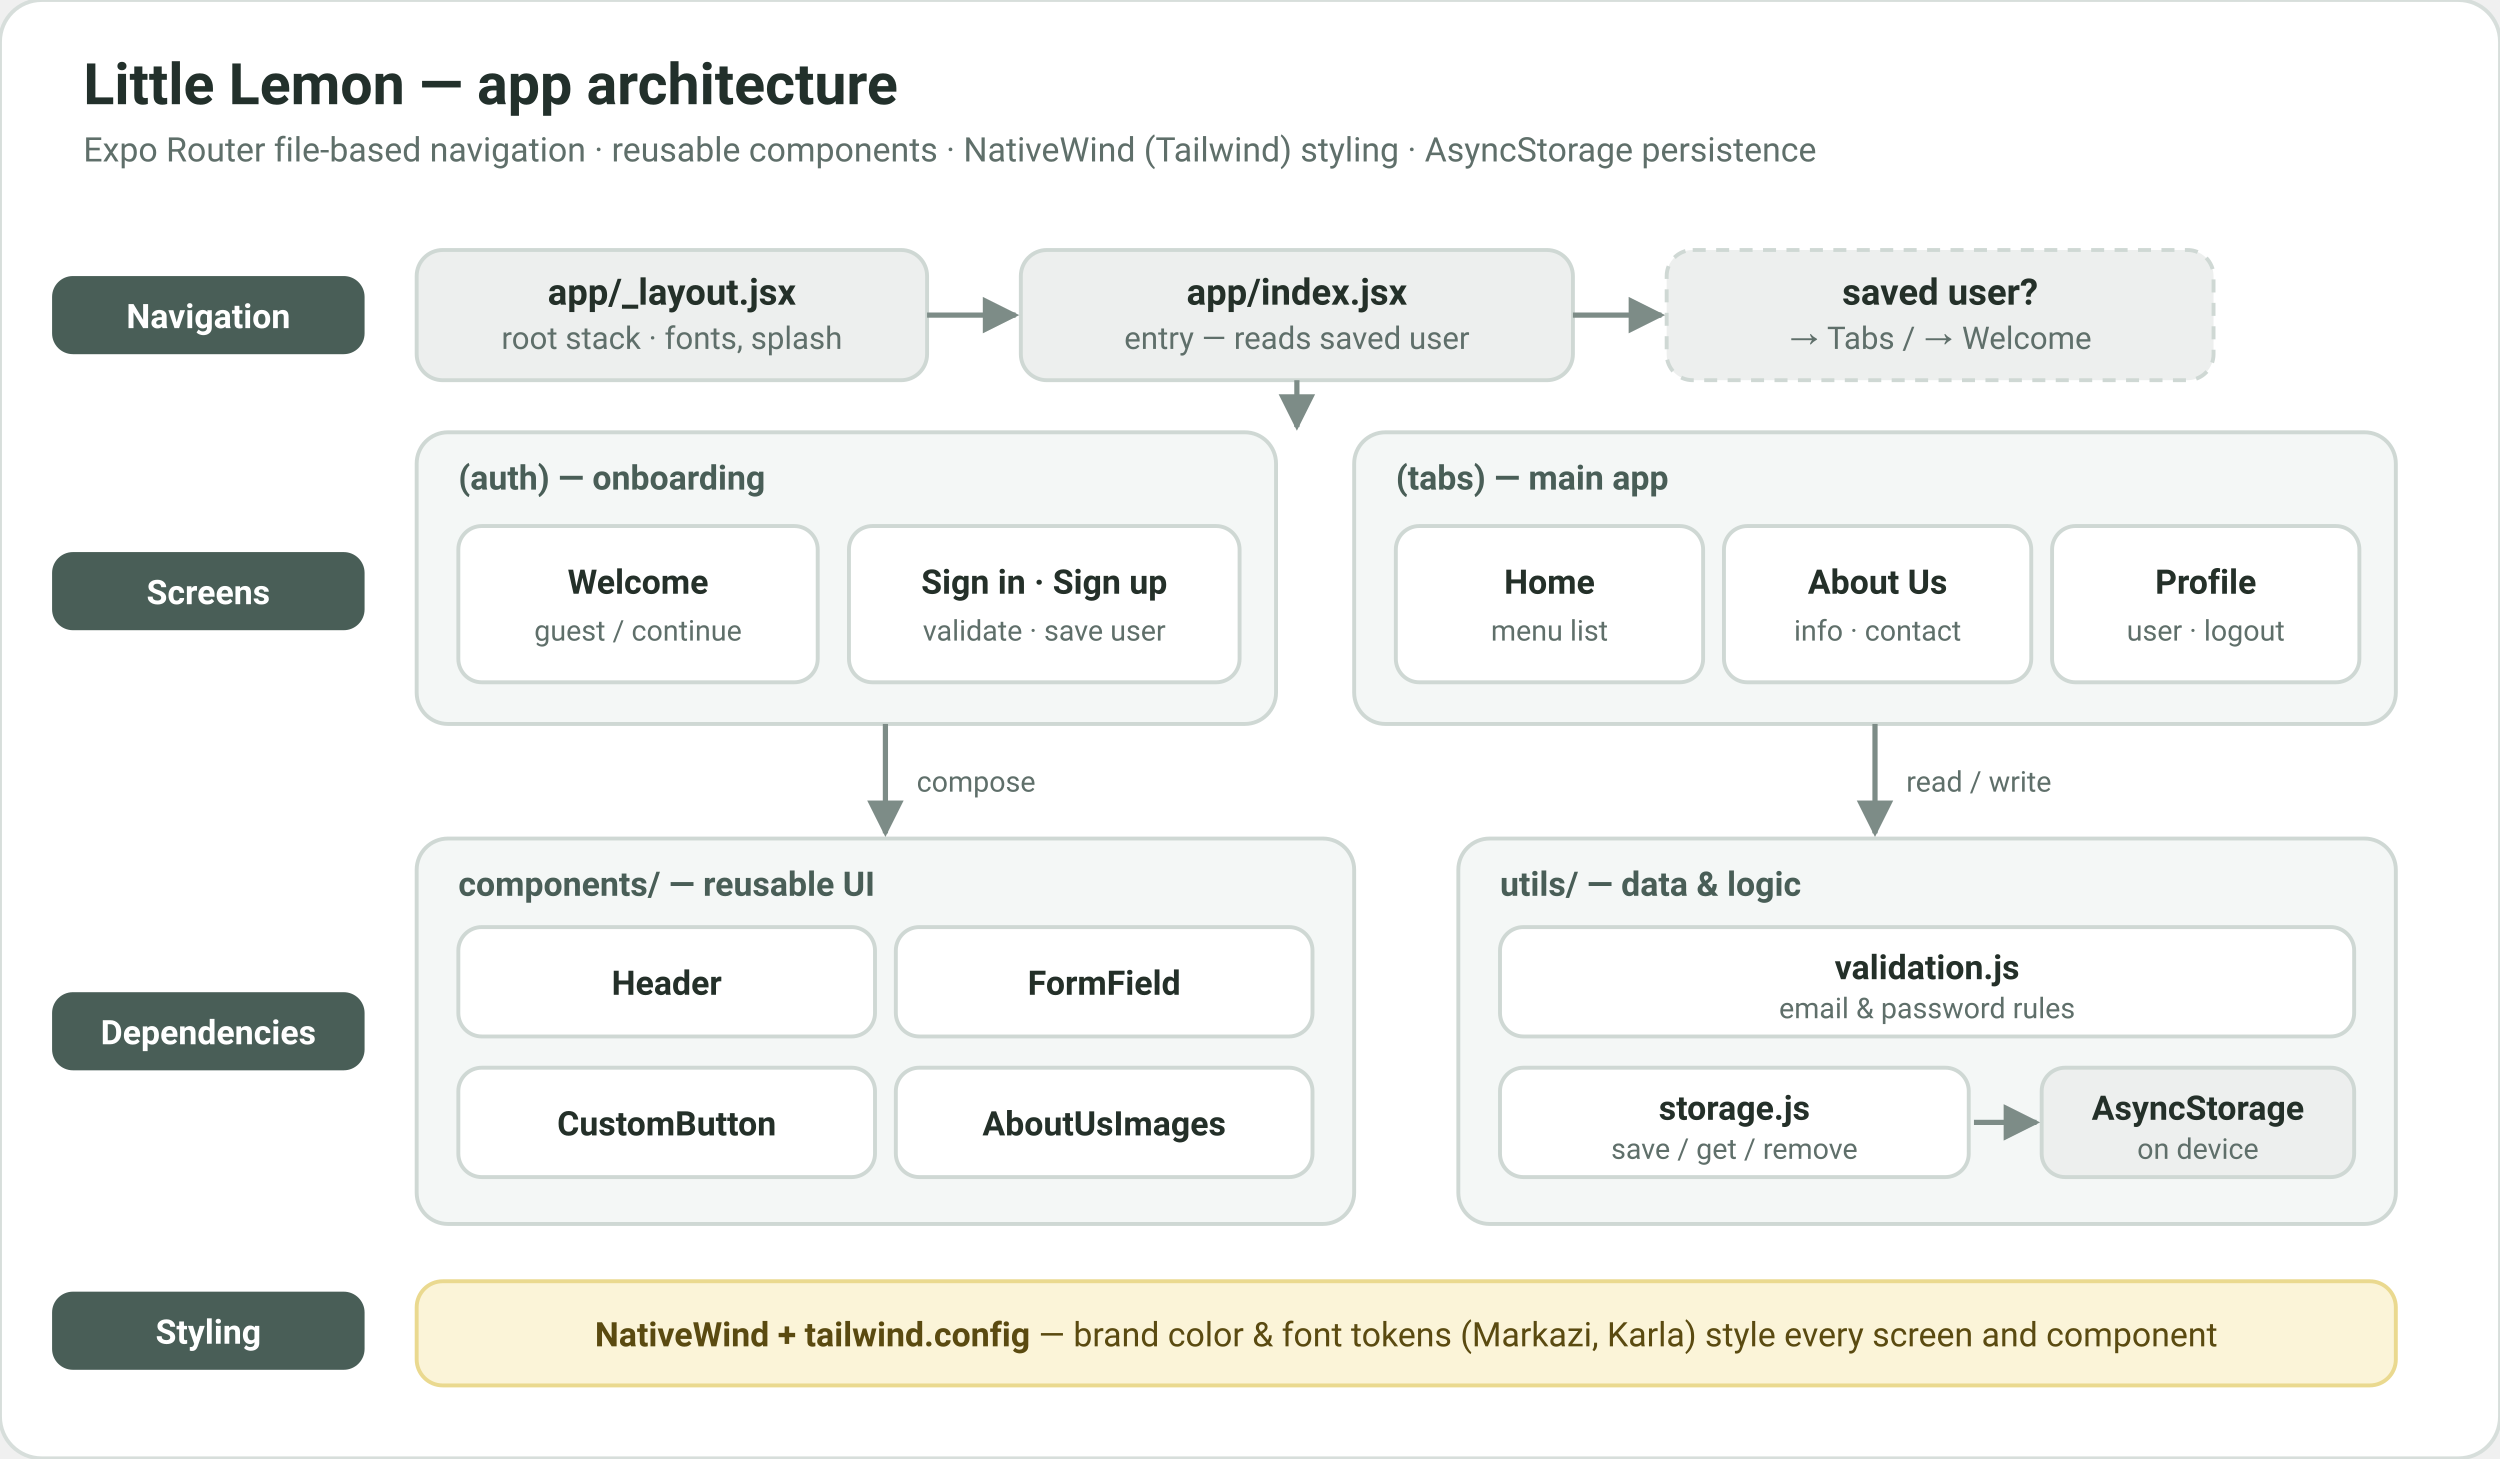
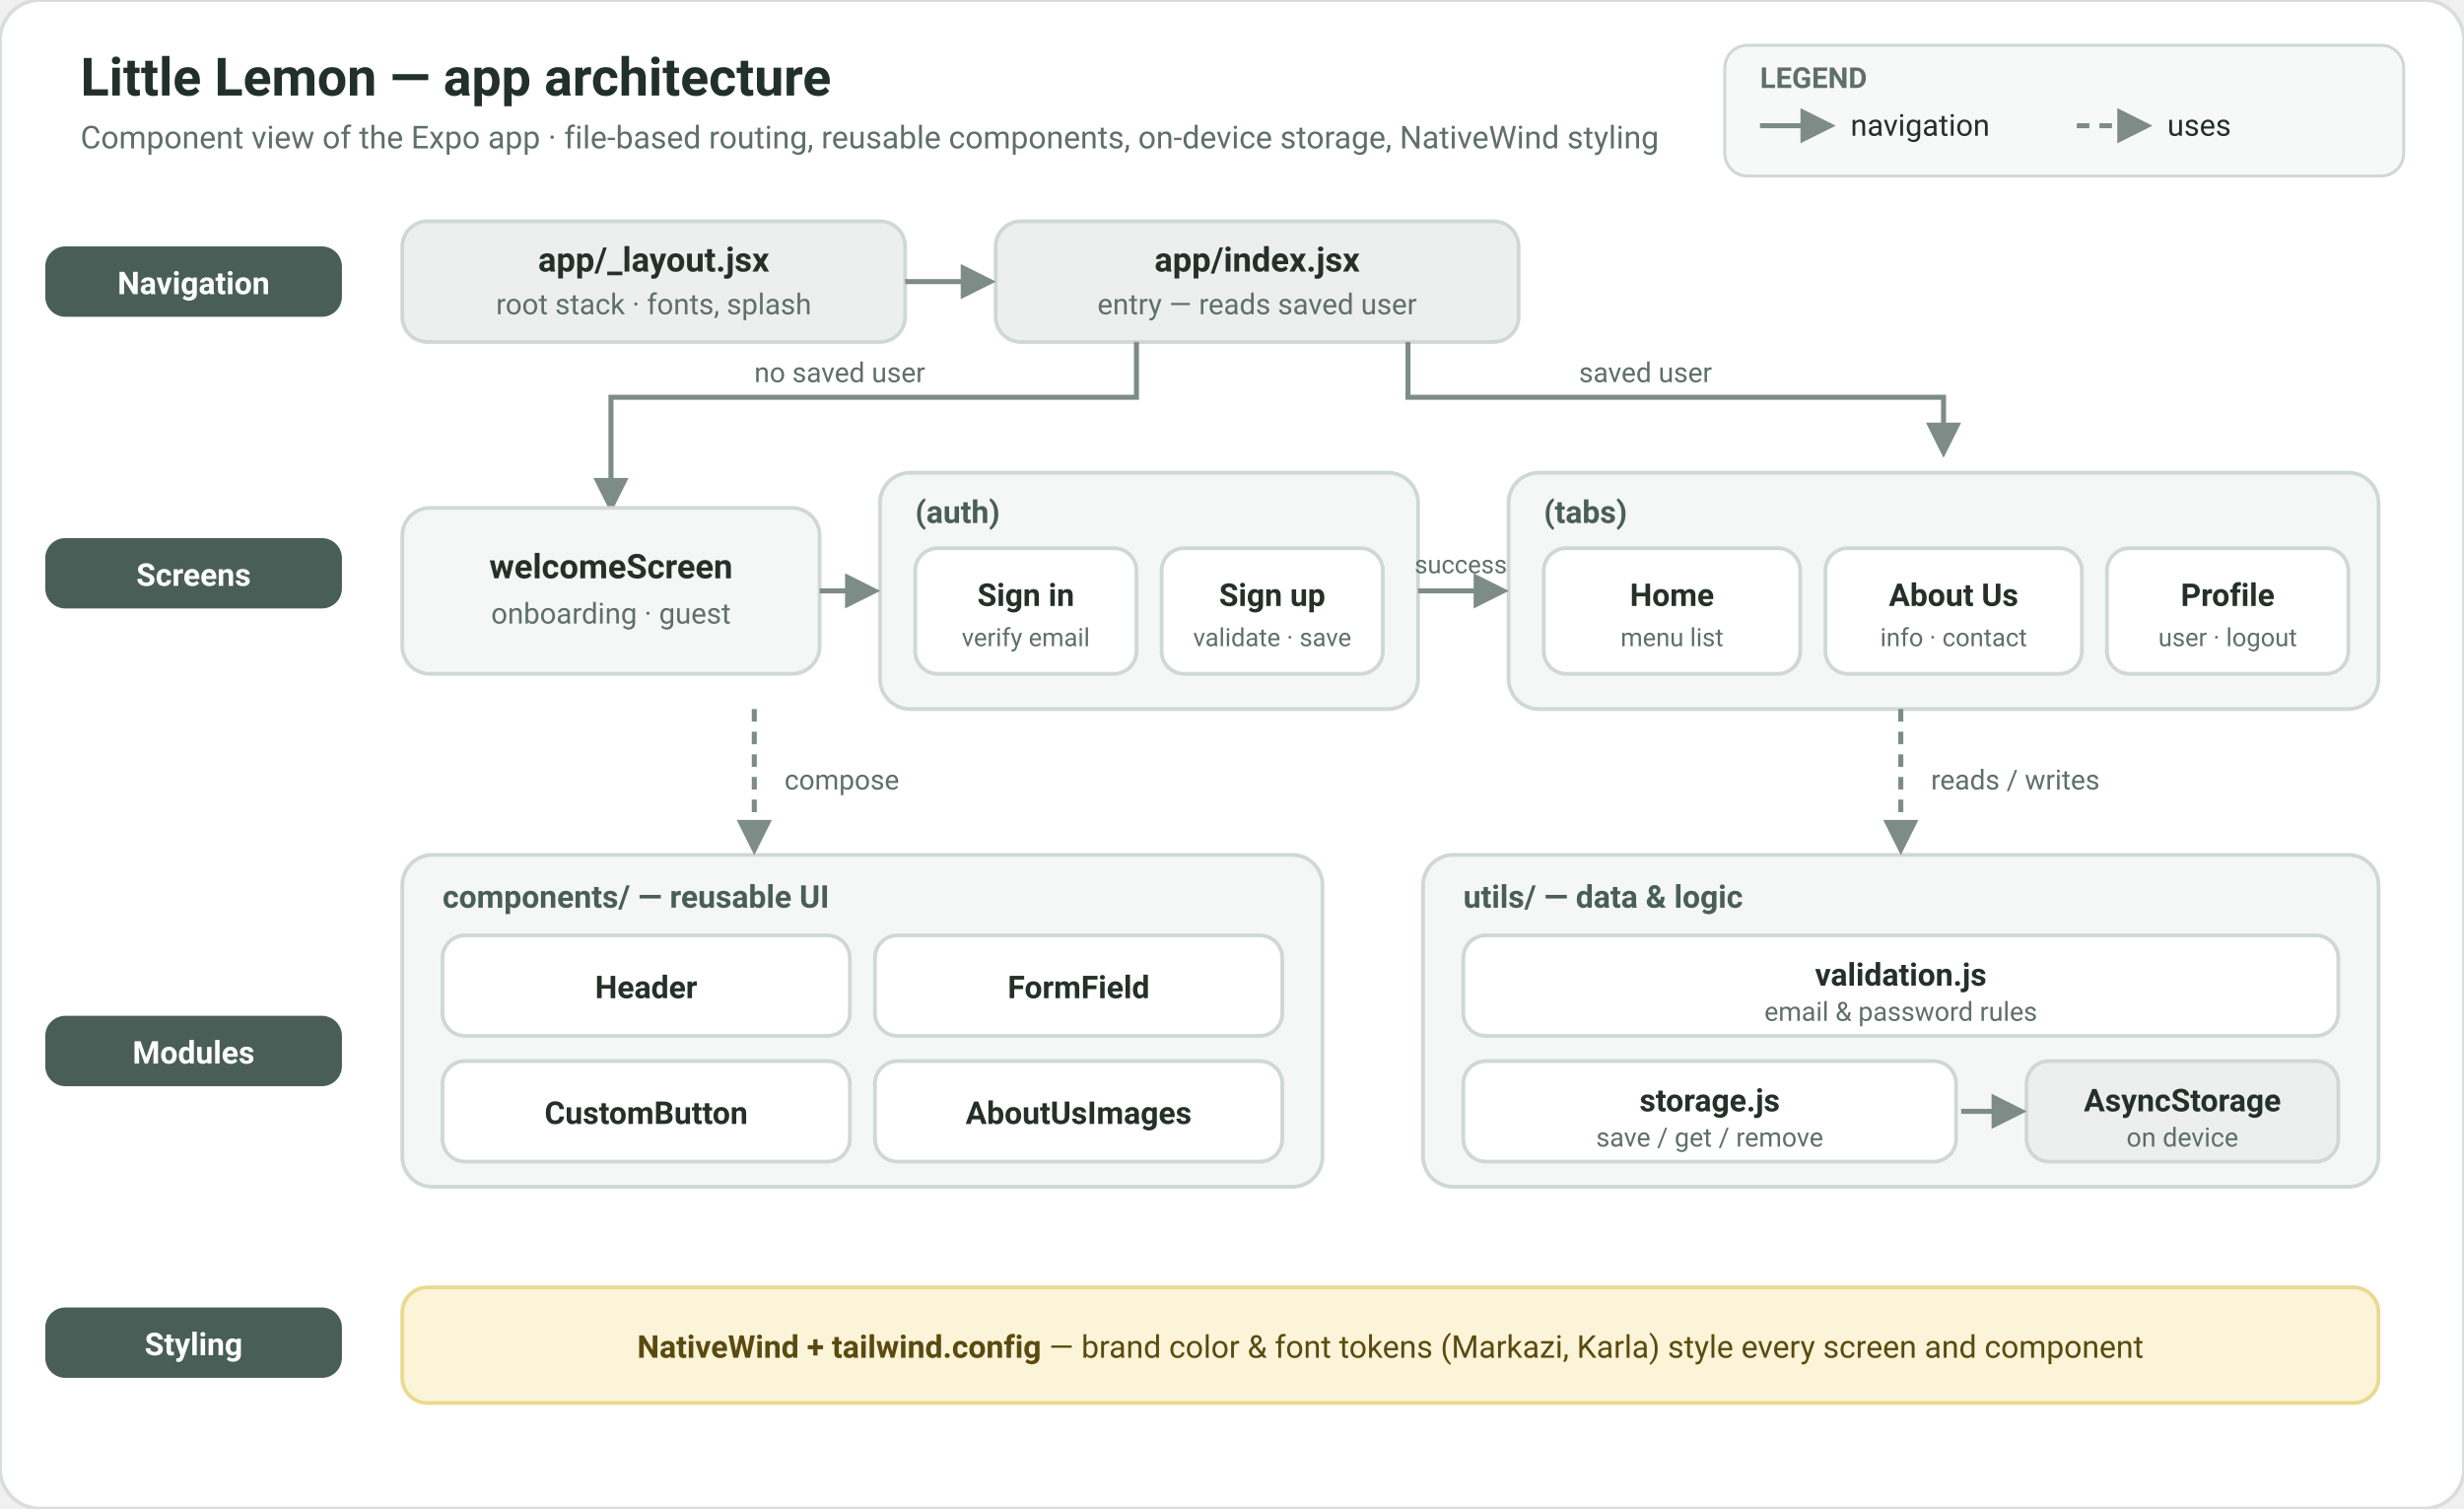
- <svg xmlns="http://www.w3.org/2000/svg" viewBox="0 0 960 560" font-family="-apple-system, Segoe UI, Roboto, Helvetica, Arial, sans-serif">
+ <svg xmlns="http://www.w3.org/2000/svg" viewBox="0 0 980 600" font-family="-apple-system, Segoe UI, Roboto, Helvetica, Arial, sans-serif">
  <defs>
-     <marker id="arrow" viewBox="0 0 10 10" refX="9" refY="5" markerWidth="7" markerHeight="7" orient="auto-start-reverse">
+     <marker id="ah" viewBox="0 0 10 10" refX="8.5" refY="5" markerWidth="7" markerHeight="7" orient="auto-start-reverse">
      <path d="M0,0 L10,5 L0,10 z" fill="#7d8c87" />
    </marker>
  </defs>
-   <rect x="0" y="0" width="960" height="560" rx="16" fill="#ffffff" stroke="#d7dedb" stroke-width="1.5" />
-   <text x="32" y="40" font-size="22" font-weight="700" fill="#22302b">Little Lemon — app architecture</text>
-   <text x="32" y="62" font-size="13" fill="#5f6f6a">Expo Router file-based navigation · reusable components · NativeWind (Tailwind) styling · AsyncStorage persistence</text>
-   <g font-size="13" font-weight="700" fill="#ffffff" text-anchor="middle">
-     <rect x="20" y="106" width="120" height="30" rx="8" fill="#495E57" />
-     <text x="80" y="126">Navigation</text>
-     <rect x="20" y="212" width="120" height="30" rx="8" fill="#495E57" />
-     <text x="80" y="232">Screens</text>
-     <rect x="20" y="381" width="120" height="30" rx="8" fill="#495E57" />
-     <text x="80" y="401">Dependencies</text>
-     <rect x="20" y="496" width="120" height="30" rx="8" fill="#495E57" />
-     <text x="80" y="516">Styling</text>
+   <rect x="0" y="0" width="980" height="600" rx="16" fill="#ffffff" stroke="#d7dedb" stroke-width="1.5" />
+   <text x="32" y="38" font-size="21" font-weight="700" fill="#22302b">Little Lemon — app architecture</text>
+   <text x="32" y="59" font-size="12.5" fill="#5f6f6a">Component view of the Expo app · file-based routing, reusable components, on-device storage, NativeWind styling</text>
+   <rect x="686" y="18" width="270" height="52" rx="9" fill="#f7f9f8" stroke="#cfd8d4" stroke-width="1.2" />
+   <text x="700" y="35" font-size="11.5" font-weight="700" fill="#5f6f6a">LEGEND</text>
+   <line x1="700" y1="50" x2="728" y2="50" stroke="#7d8c87" stroke-width="2" marker-end="url(#ah)" />
+   <text x="736" y="54" font-size="12" fill="#243029">navigation</text>
+   <line x1="826" y1="50" x2="854" y2="50" stroke="#7d8c87" stroke-width="2" stroke-dasharray="5 4" marker-end="url(#ah)" />
+   <text x="862" y="54" font-size="12" fill="#243029">uses</text>
+   <g font-size="12.5" font-weight="700" fill="#ffffff" text-anchor="middle">
+     <rect x="18" y="98" width="118" height="28" rx="8" fill="#495E57" />
+     <text x="77" y="117">Navigation</text>
+     <rect x="18" y="214" width="118" height="28" rx="8" fill="#495E57" />
+     <text x="77" y="233">Screens</text>
+     <rect x="18" y="404" width="118" height="28" rx="8" fill="#495E57" />
+     <text x="77" y="423">Modules</text>
+     <rect x="18" y="520" width="118" height="28" rx="8" fill="#495E57" />
+     <text x="77" y="539">Styling</text>
  </g>
  <g text-anchor="middle" fill="#243029">
-     <rect x="160" y="96" width="196" height="50" rx="10" fill="#EDEFEE" stroke="#cfd8d4" stroke-width="1.5" />
-     <text x="258" y="117" font-size="14" font-weight="700">app/_layout.jsx</text>
-     <text x="258" y="134" font-size="12" fill="#5f6f6a">root stack · fonts, splash</text>
-     <rect x="392" y="96" width="212" height="50" rx="10" fill="#EDEFEE" stroke="#cfd8d4" stroke-width="1.5" />
-     <text x="498" y="117" font-size="14" font-weight="700">app/index.jsx</text>
-     <text x="498" y="134" font-size="12" fill="#5f6f6a">entry — reads saved user</text>
-     <rect x="640" y="96" width="210" height="50" rx="10" fill="#EDEFEE" stroke="#cfd8d4" stroke-width="1.5" stroke-dasharray="5 4" />
-     <text x="745" y="117" font-size="14" font-weight="700">saved user?</text>
-     <text x="745" y="134" font-size="12" fill="#5f6f6a">→ Tabs   /   → Welcome</text>
+     <rect x="160" y="88" width="200" height="48" rx="10" fill="#EDEFEE" stroke="#cfd8d4" stroke-width="1.5" />
+     <text x="260" y="108" font-size="13.5" font-weight="700">app/_layout.jsx</text>
+     <text x="260" y="125" font-size="11.5" fill="#5f6f6a">root stack · fonts, splash</text>
+     <rect x="396" y="88" width="208" height="48" rx="10" fill="#EDEFEE" stroke="#cfd8d4" stroke-width="1.5" />
+     <text x="500" y="108" font-size="13.5" font-weight="700">app/index.jsx</text>
+     <text x="500" y="125" font-size="11.5" fill="#5f6f6a">entry — reads saved user</text>
  </g>
-   <line x1="356" y1="121" x2="390" y2="121" stroke="#7d8c87" stroke-width="2" marker-end="url(#arrow)" />
-   <line x1="604" y1="121" x2="638" y2="121" stroke="#7d8c87" stroke-width="2" marker-end="url(#arrow)" />
-   <rect x="160" y="166" width="330" height="112" rx="12" fill="#f4f7f6" stroke="#cfd8d4" stroke-width="1.5" />
-   <text x="176" y="188" font-size="13" font-weight="700" fill="#495E57">(auth) — onboarding</text>
-   <g text-anchor="middle" fill="#243029" font-size="13">
-     <rect x="176" y="202" width="138" height="60" rx="9" fill="#ffffff" stroke="#cfd8d4" stroke-width="1.5" />
-     <text x="245" y="228" font-weight="700">Welcome</text>
-     <text x="245" y="246" font-size="11" fill="#5f6f6a">guest / continue</text>
-     <rect x="326" y="202" width="150" height="60" rx="9" fill="#ffffff" stroke="#cfd8d4" stroke-width="1.5" />
-     <text x="401" y="228" font-weight="700">Sign in · Sign up</text>
-     <text x="401" y="246" font-size="11" fill="#5f6f6a">validate · save user</text>
+   <line x1="360" y1="112" x2="394" y2="112" stroke="#7d8c87" stroke-width="2" marker-end="url(#ah)" />
+   <path d="M 452,136 V 158 H 243 V 202" fill="none" stroke="#7d8c87" stroke-width="2" marker-end="url(#ah)" />
+   <text x="300" y="152" font-size="11" fill="#5f6f6a">no saved user</text>
+   <path d="M 560,136 V 158 H 773 V 180" fill="none" stroke="#7d8c87" stroke-width="2" marker-end="url(#ah)" />
+   <text x="628" y="152" font-size="11" fill="#5f6f6a">saved user</text>
+   <rect x="160" y="202" width="166" height="66" rx="11" fill="#f4f7f6" stroke="#cfd8d4" stroke-width="1.5" />
+   <text x="243" y="230" text-anchor="middle" font-size="13.5" font-weight="700" fill="#243029">welcomeScreen</text>
+   <text x="243" y="248" text-anchor="middle" font-size="11.5" fill="#5f6f6a">onboarding · guest</text>
+   <rect x="350" y="188" width="214" height="94" rx="12" fill="#f4f7f6" stroke="#cfd8d4" stroke-width="1.5" />
+   <text x="364" y="208" font-size="12.5" font-weight="700" fill="#495E57">(auth)</text>
+   <g text-anchor="middle" fill="#243029" font-size="12.5" font-weight="700">
+     <rect x="364" y="218" width="88" height="50" rx="9" fill="#ffffff" stroke="#cfd8d4" stroke-width="1.5" />
+     <text x="408" y="241">Sign in</text>
+     <text x="408" y="257" font-size="10" font-weight="400" fill="#5f6f6a">verify email</text>
+     <rect x="462" y="218" width="88" height="50" rx="9" fill="#ffffff" stroke="#cfd8d4" stroke-width="1.5" />
+     <text x="506" y="241">Sign up</text>
+     <text x="506" y="257" font-size="10" font-weight="400" fill="#5f6f6a">validate · save</text>
  </g>
-   <rect x="520" y="166" width="400" height="112" rx="12" fill="#f4f7f6" stroke="#cfd8d4" stroke-width="1.5" />
-   <text x="536" y="188" font-size="13" font-weight="700" fill="#495E57">(tabs) — main app</text>
-   <g text-anchor="middle" fill="#243029" font-size="13">
-     <rect x="536" y="202" width="118" height="60" rx="9" fill="#ffffff" stroke="#cfd8d4" stroke-width="1.5" />
-     <text x="595" y="228" font-weight="700">Home</text>
-     <text x="595" y="246" font-size="11" fill="#5f6f6a">menu list</text>
-     <rect x="662" y="202" width="118" height="60" rx="9" fill="#ffffff" stroke="#cfd8d4" stroke-width="1.5" />
-     <text x="721" y="228" font-weight="700">About Us</text>
-     <text x="721" y="246" font-size="11" fill="#5f6f6a">info · contact</text>
-     <rect x="788" y="202" width="118" height="60" rx="9" fill="#ffffff" stroke="#cfd8d4" stroke-width="1.5" />
-     <text x="847" y="228" font-weight="700">Profile</text>
-     <text x="847" y="246" font-size="11" fill="#5f6f6a">user · logout</text>
+   <rect x="600" y="188" width="346" height="94" rx="12" fill="#f4f7f6" stroke="#cfd8d4" stroke-width="1.5" />
+   <text x="614" y="208" font-size="12.5" font-weight="700" fill="#495E57">(tabs)</text>
+   <g text-anchor="middle" fill="#243029" font-size="12.5" font-weight="700">
+     <rect x="614" y="218" width="102" height="50" rx="9" fill="#ffffff" stroke="#cfd8d4" stroke-width="1.5" />
+     <text x="665" y="241">Home</text>
+     <text x="665" y="257" font-size="10" font-weight="400" fill="#5f6f6a">menu list</text>
+     <rect x="726" y="218" width="102" height="50" rx="9" fill="#ffffff" stroke="#cfd8d4" stroke-width="1.5" />
+     <text x="777" y="241">About Us</text>
+     <text x="777" y="257" font-size="10" font-weight="400" fill="#5f6f6a">info · contact</text>
+     <rect x="838" y="218" width="96" height="50" rx="9" fill="#ffffff" stroke="#cfd8d4" stroke-width="1.5" />
+     <text x="886" y="241">Profile</text>
+     <text x="886" y="257" font-size="10" font-weight="400" fill="#5f6f6a">user · logout</text>
  </g>
-   <line x1="498" y1="146" x2="498" y2="164" stroke="#7d8c87" stroke-width="2" marker-end="url(#arrow)" />
-   <rect x="160" y="322" width="360" height="148" rx="12" fill="#f4f7f6" stroke="#cfd8d4" stroke-width="1.5" />
-   <text x="176" y="344" font-size="13" font-weight="700" fill="#495E57">components/ — reusable UI</text>
-   <g text-anchor="middle" fill="#243029" font-size="13" font-weight="700">
-     <rect x="176" y="356" width="160" height="42" rx="9" fill="#ffffff" stroke="#cfd8d4" stroke-width="1.5" />
-     <text x="256" y="382">Header</text>
-     <rect x="344" y="356" width="160" height="42" rx="9" fill="#ffffff" stroke="#cfd8d4" stroke-width="1.5" />
-     <text x="424" y="382">FormField</text>
-     <rect x="176" y="410" width="160" height="42" rx="9" fill="#ffffff" stroke="#cfd8d4" stroke-width="1.5" />
-     <text x="256" y="436">CustomButton</text>
-     <rect x="344" y="410" width="160" height="42" rx="9" fill="#ffffff" stroke="#cfd8d4" stroke-width="1.5" />
-     <text x="424" y="436">AboutUsImages</text>
+   <line x1="326" y1="235" x2="348" y2="235" stroke="#7d8c87" stroke-width="2" marker-end="url(#ah)" />
+   <line x1="564" y1="235" x2="598" y2="235" stroke="#7d8c87" stroke-width="2" marker-end="url(#ah)" />
+   <text x="581" y="228" text-anchor="middle" font-size="10" fill="#5f6f6a">success</text>
+   <rect x="160" y="340" width="366" height="132" rx="12" fill="#f4f7f6" stroke="#cfd8d4" stroke-width="1.5" />
+   <text x="176" y="361" font-size="12.5" font-weight="700" fill="#495E57">components/ — reusable UI</text>
+   <g text-anchor="middle" fill="#243029" font-size="12.5" font-weight="700">
+     <rect x="176" y="372" width="162" height="40" rx="9" fill="#ffffff" stroke="#cfd8d4" stroke-width="1.5" />
+     <text x="257" y="397">Header</text>
+     <rect x="348" y="372" width="162" height="40" rx="9" fill="#ffffff" stroke="#cfd8d4" stroke-width="1.5" />
+     <text x="429" y="397">FormField</text>
+     <rect x="176" y="422" width="162" height="40" rx="9" fill="#ffffff" stroke="#cfd8d4" stroke-width="1.5" />
+     <text x="257" y="447">CustomButton</text>
+     <rect x="348" y="422" width="162" height="40" rx="9" fill="#ffffff" stroke="#cfd8d4" stroke-width="1.5" />
+     <text x="429" y="447">AboutUsImages</text>
  </g>
-   <rect x="560" y="322" width="360" height="148" rx="12" fill="#f4f7f6" stroke="#cfd8d4" stroke-width="1.5" />
-   <text x="576" y="344" font-size="13" font-weight="700" fill="#495E57">utils/ — data &amp; logic</text>
-   <g text-anchor="middle" fill="#243029" font-size="13">
-     <rect x="576" y="356" width="328" height="42" rx="9" fill="#ffffff" stroke="#cfd8d4" stroke-width="1.5" />
-     <text x="740" y="376" font-weight="700">validation.js</text>
-     <text x="740" y="391" font-size="11" fill="#5f6f6a">email &amp; password rules</text>
-     <rect x="576" y="410" width="180" height="42" rx="9" fill="#ffffff" stroke="#cfd8d4" stroke-width="1.5" />
-     <text x="666" y="430" font-weight="700">storage.js</text>
-     <text x="666" y="445" font-size="11" fill="#5f6f6a">save / get / remove</text>
-     <rect x="784" y="410" width="120" height="42" rx="9" fill="#EDEFEE" stroke="#cfd8d4" stroke-width="1.5" />
-     <text x="844" y="430" font-weight="700">AsyncStorage</text>
-     <text x="844" y="445" font-size="11" fill="#5f6f6a">on device</text>
+   <rect x="566" y="340" width="380" height="132" rx="12" fill="#f4f7f6" stroke="#cfd8d4" stroke-width="1.5" />
+   <text x="582" y="361" font-size="12.5" font-weight="700" fill="#495E57">utils/ — data &amp; logic</text>
+   <g text-anchor="middle" fill="#243029" font-size="12.5">
+     <rect x="582" y="372" width="348" height="40" rx="9" fill="#ffffff" stroke="#cfd8d4" stroke-width="1.5" />
+     <text x="756" y="392" font-weight="700">validation.js</text>
+     <text x="756" y="406" font-size="10.5" fill="#5f6f6a">email &amp; password rules</text>
+     <rect x="582" y="422" width="196" height="40" rx="9" fill="#ffffff" stroke="#cfd8d4" stroke-width="1.5" />
+     <text x="680" y="442" font-weight="700">storage.js</text>
+     <text x="680" y="456" font-size="10.5" fill="#5f6f6a">save / get / remove</text>
+     <rect x="806" y="422" width="124" height="40" rx="9" fill="#EDEFEE" stroke="#cfd8d4" stroke-width="1.5" />
+     <text x="868" y="442" font-weight="700">AsyncStorage</text>
+     <text x="868" y="456" font-size="10.5" fill="#5f6f6a">on device</text>
  </g>
-   <line x1="758" y1="431" x2="782" y2="431" stroke="#7d8c87" stroke-width="2" marker-end="url(#arrow)" />
-   <line x1="340" y1="278" x2="340" y2="320" stroke="#7d8c87" stroke-width="2" marker-end="url(#arrow)" />
-   <text x="352" y="304" font-size="11" fill="#5f6f6a">compose</text>
-   <line x1="720" y1="278" x2="720" y2="320" stroke="#7d8c87" stroke-width="2" marker-end="url(#arrow)" />
-   <text x="732" y="304" font-size="11" fill="#5f6f6a">read / write</text>
-   <rect x="160" y="492" width="760" height="40" rx="10" fill="#FBF4D8" stroke="#ead98f" stroke-width="1.5" />
-   <text x="540" y="517" text-anchor="middle" font-size="13" fill="#5a4a10">
+   <line x1="780" y1="442" x2="804" y2="442" stroke="#7d8c87" stroke-width="2" marker-end="url(#ah)" />
+   <line x1="300" y1="282" x2="300" y2="338" stroke="#7d8c87" stroke-width="2" stroke-dasharray="5 4" marker-end="url(#ah)" />
+   <text x="312" y="314" font-size="11" fill="#5f6f6a">compose</text>
+   <line x1="756" y1="282" x2="756" y2="338" stroke="#7d8c87" stroke-width="2" stroke-dasharray="5 4" marker-end="url(#ah)" />
+   <text x="768" y="314" font-size="11" fill="#5f6f6a">reads / writes</text>
+   <rect x="160" y="512" width="786" height="46" rx="10" fill="#FBF4D8" stroke="#ead98f" stroke-width="1.5" />
+   <text x="553" y="540" text-anchor="middle" font-size="12.5" fill="#5a4a10">
    <tspan font-weight="700">NativeWind + tailwind.config</tspan> — brand color &amp; font tokens (Markazi, Karla) style every screen and component</text>
</svg>
